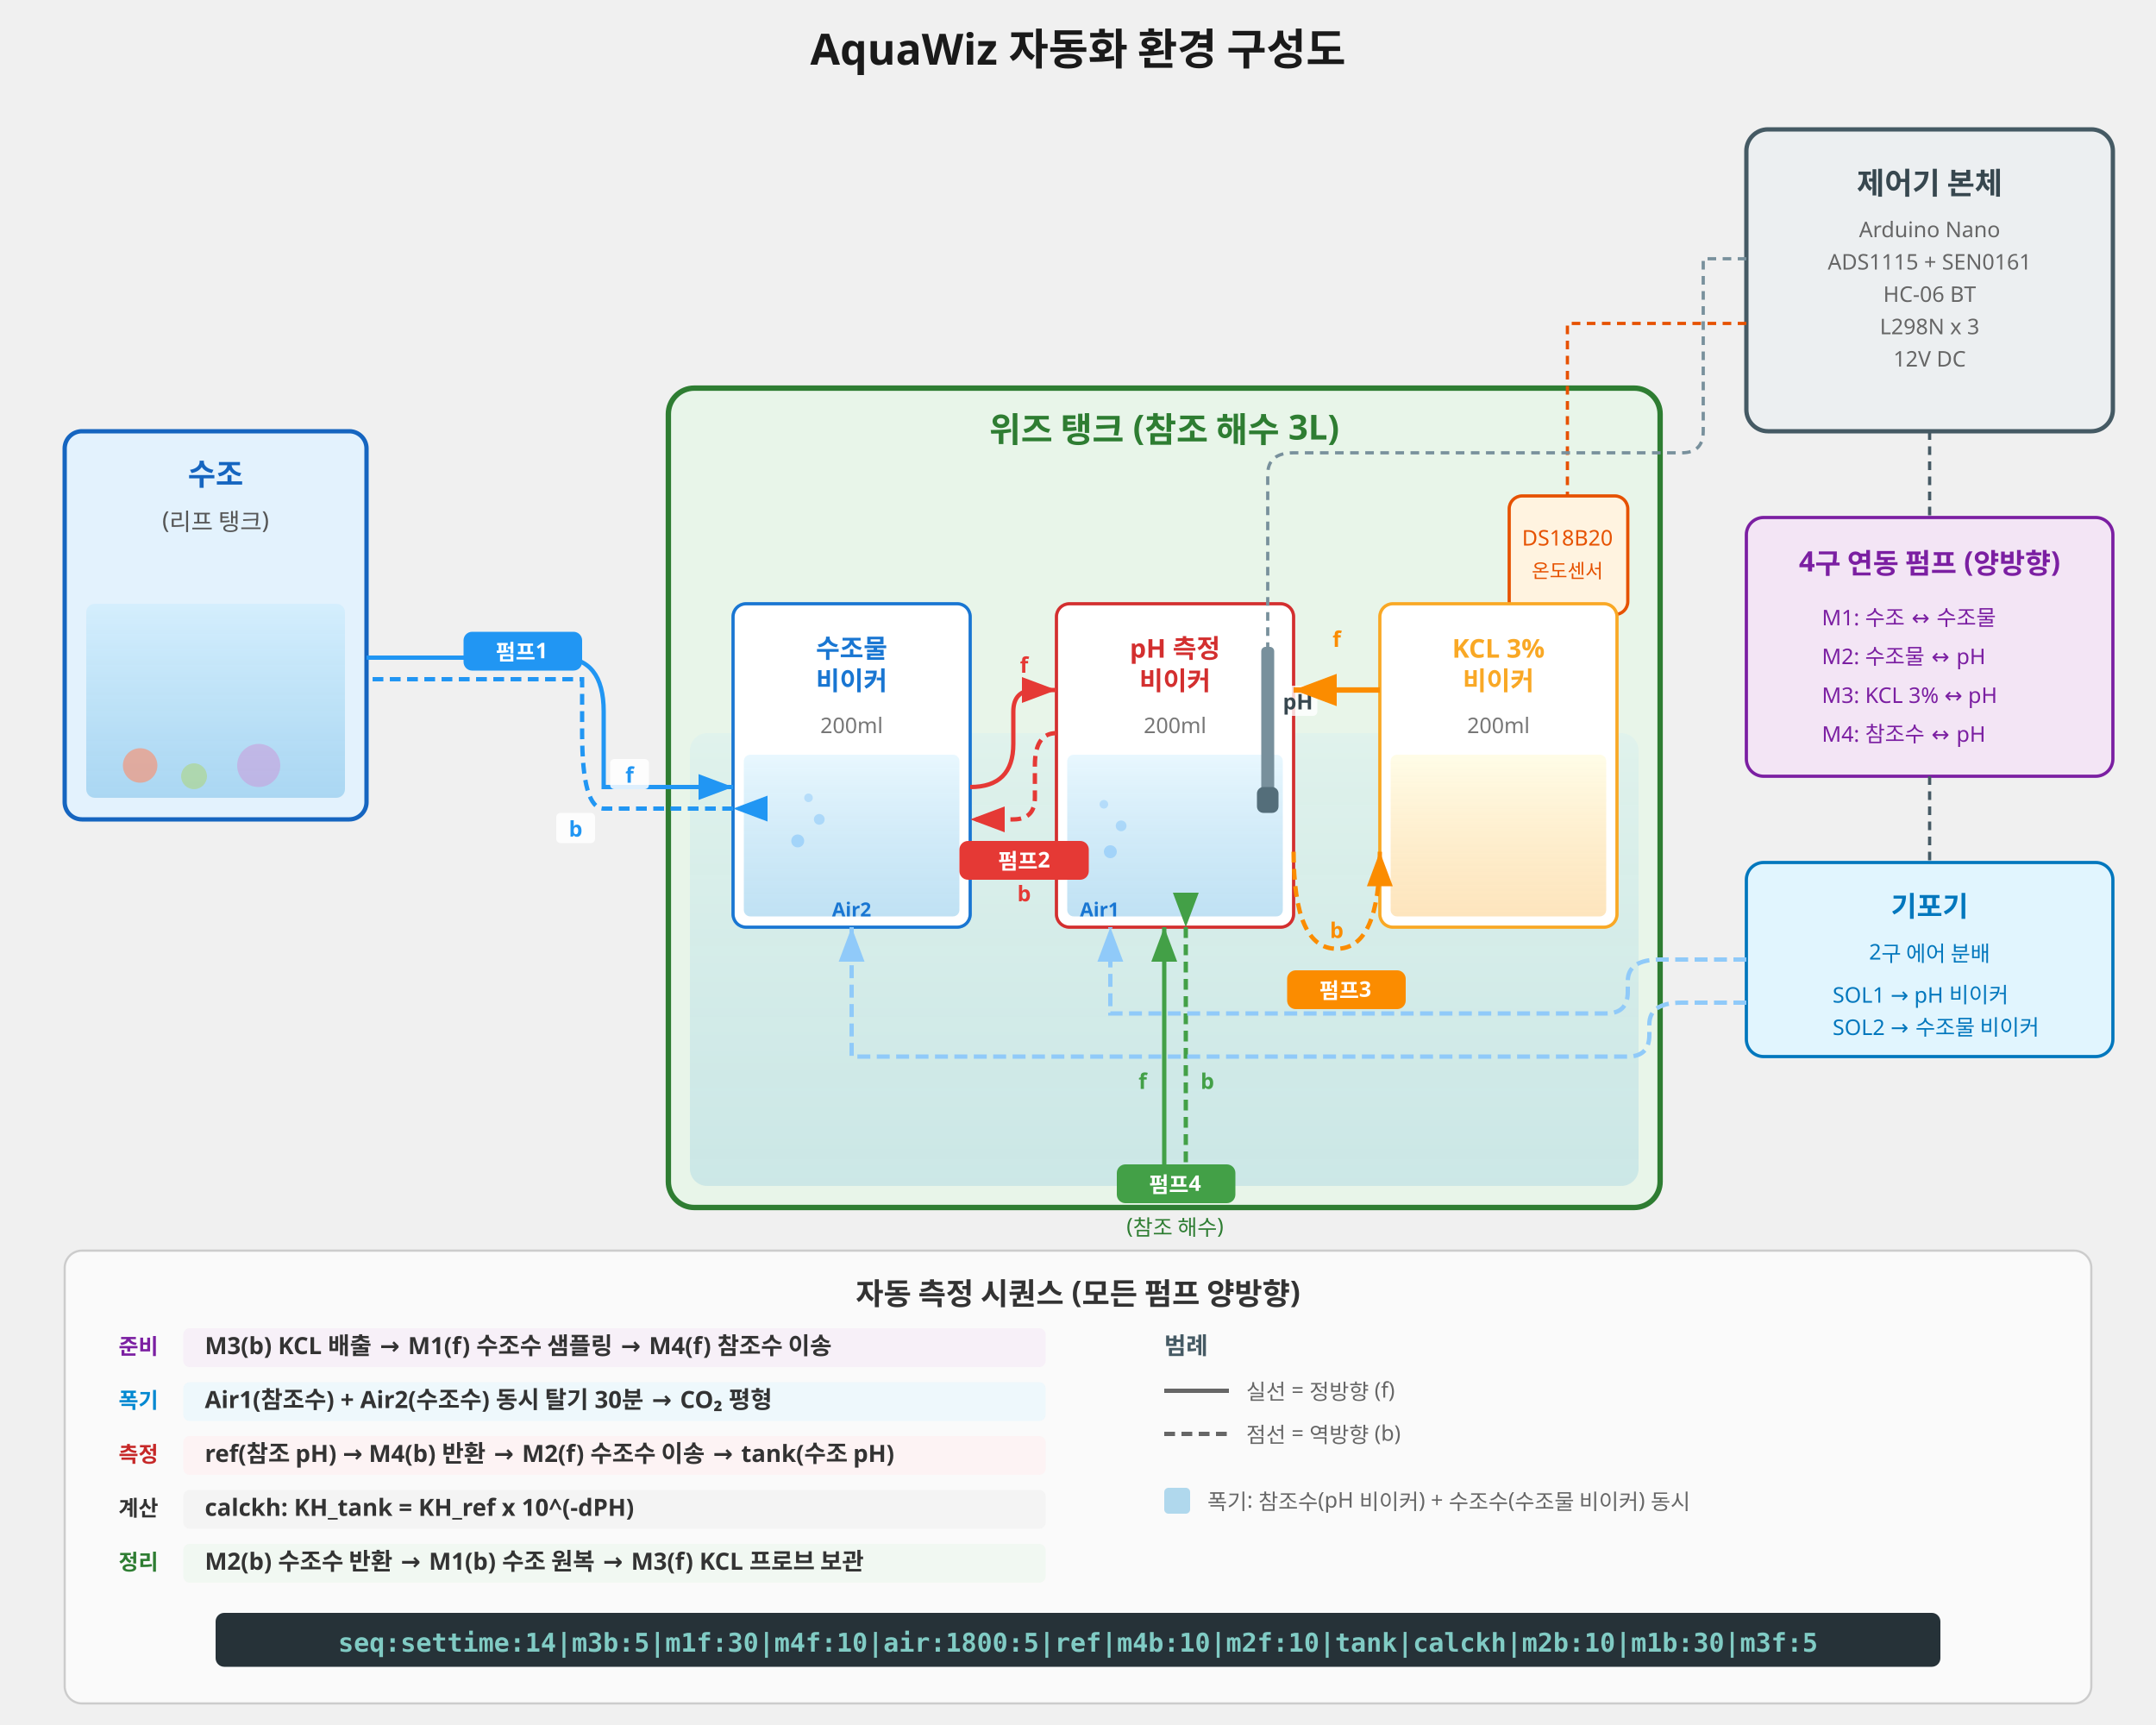
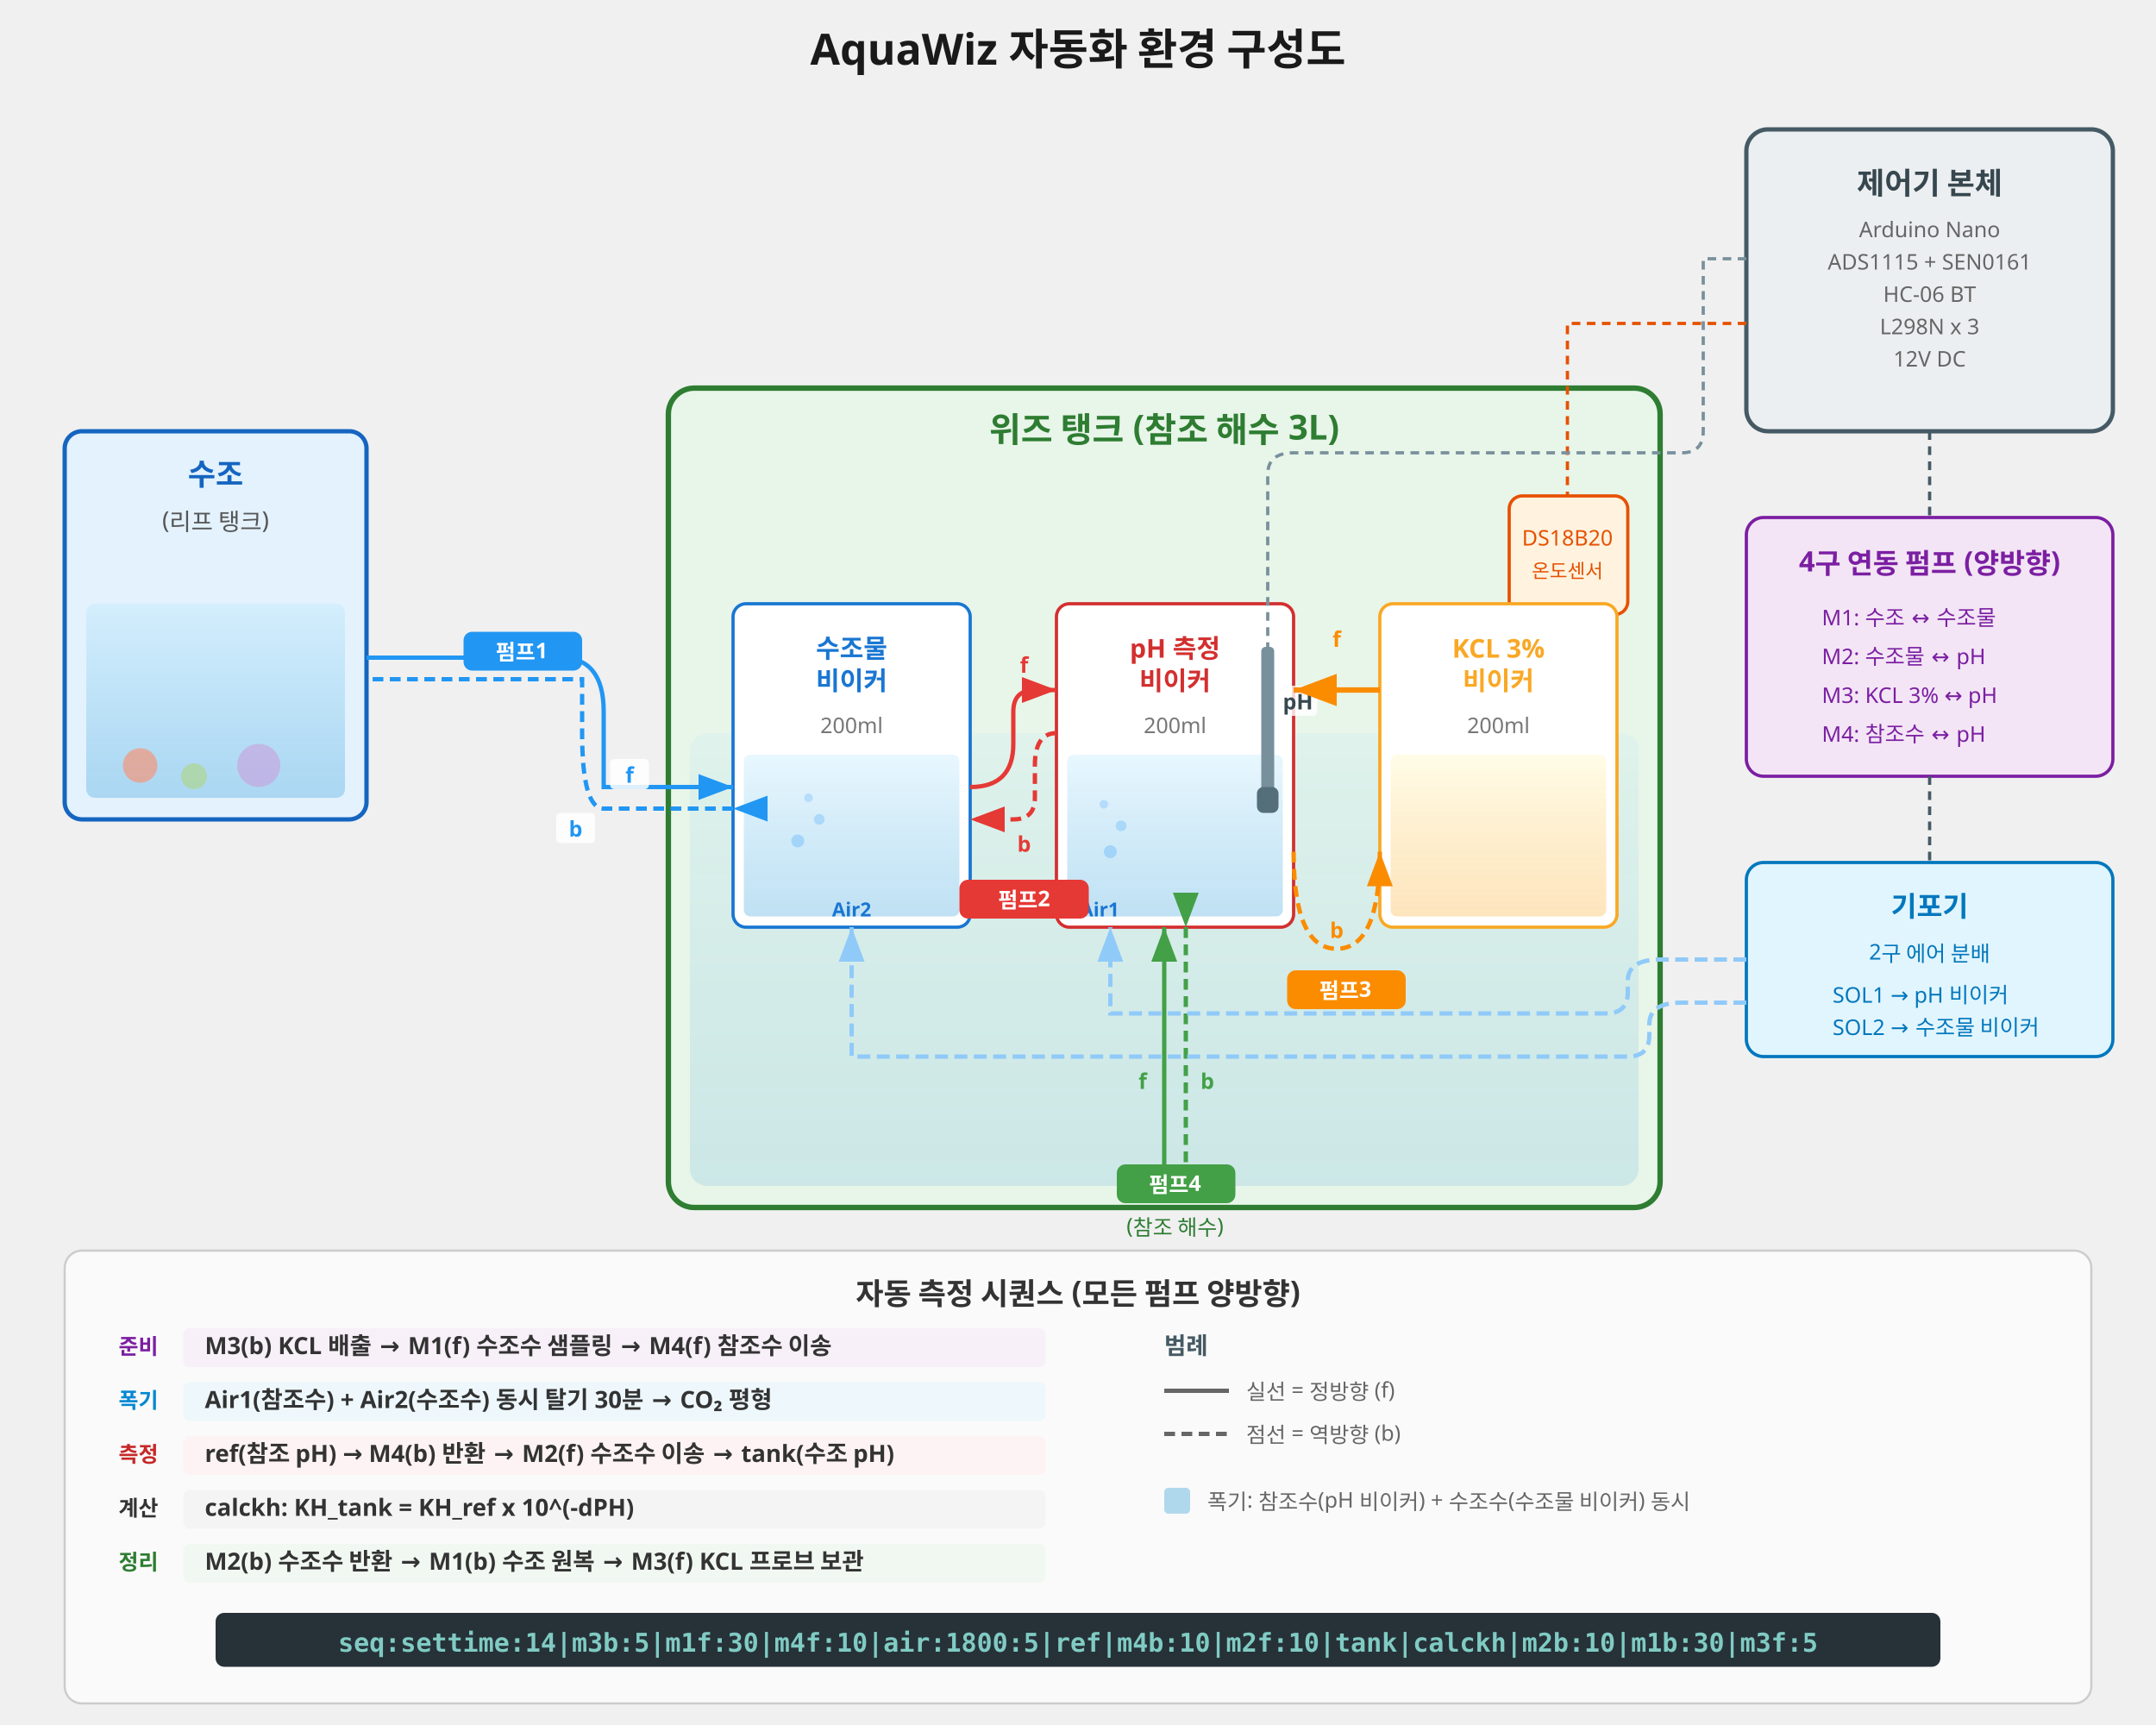
<svg xmlns="http://www.w3.org/2000/svg" viewBox="0 0 1000 800" font-family="'Malgun Gothic', 'Apple SD Gothic Neo', sans-serif" font-size="12">
  <defs>
    <marker id="arrow-blue" markerWidth="8" markerHeight="6" refX="8" refY="3" orient="auto">
      <path d="M0,0 L8,3 L0,6 Z" fill="#2196F3" />
    </marker>
    <marker id="arrow-red" markerWidth="8" markerHeight="6" refX="8" refY="3" orient="auto">
      <path d="M0,0 L8,3 L0,6 Z" fill="#e53935" />
    </marker>
    <marker id="arrow-green" markerWidth="8" markerHeight="6" refX="8" refY="3" orient="auto">
      <path d="M0,0 L8,3 L0,6 Z" fill="#43A047" />
    </marker>
    <marker id="arrow-orange" markerWidth="8" markerHeight="6" refX="8" refY="3" orient="auto">
      <path d="M0,0 L8,3 L0,6 Z" fill="#FB8C00" />
    </marker>
    <marker id="arrow-air" markerWidth="8" markerHeight="6" refX="8" refY="3" orient="auto">
      <path d="M0,0 L8,3 L0,6 Z" fill="#90CAF9" />
    </marker>
    <linearGradient id="water" x1="0" y1="0" x2="0" y2="1">
      <stop offset="0%" stop-color="#B3E5FC" stop-opacity="0.3" />
      <stop offset="100%" stop-color="#0288D1" stop-opacity="0.25" />
    </linearGradient>
    <linearGradient id="kcl" x1="0" y1="0" x2="0" y2="1">
      <stop offset="0%" stop-color="#FFF9C4" stop-opacity="0.4" />
      <stop offset="100%" stop-color="#F9A825" stop-opacity="0.3" />
    </linearGradient>
  </defs>
  <text x="500" y="30" text-anchor="middle" font-size="20" font-weight="bold" fill="#1a1a1a">AquaWiz 자동화 환경 구성도</text>
  <rect x="30" y="200" width="140" height="180" rx="8" fill="#E3F2FD" stroke="#1565C0" stroke-width="2" />
  <rect x="40" y="280" width="120" height="90" rx="4" fill="url(#water)" />
  <text x="100" y="225" text-anchor="middle" font-size="14" font-weight="bold" fill="#1565C0">수조</text>
  <text x="100" y="245" text-anchor="middle" font-size="11" fill="#555">(리프 탱크)</text>
  <circle cx="65" cy="355" r="8" fill="#FF8A65" opacity="0.6" />
  <circle cx="90" cy="360" r="6" fill="#AED581" opacity="0.6" />
  <circle cx="120" cy="355" r="10" fill="#CE93D8" opacity="0.5" />
  <rect x="310" y="180" width="460" height="380" rx="12" fill="#E8F5E9" stroke="#2E7D32" stroke-width="2.5" stroke-dasharray="none" />
  <text x="540" y="205" text-anchor="middle" font-size="16" font-weight="bold" fill="#2E7D32">위즈 탱크 (참조 해수 3L)</text>
  <rect x="320" y="340" width="440" height="210" rx="8" fill="url(#water)" opacity="0.5" />
  <rect x="700" y="230" width="55" height="55" rx="6" fill="#FFF3E0" stroke="#E65100" stroke-width="1.5" />
  <text x="727" y="253" text-anchor="middle" font-size="10" fill="#E65100">DS18B20</text>
  <text x="727" y="268" text-anchor="middle" font-size="9" fill="#E65100">온도센서</text>
  <line x1="727" y1="285" x2="727" y2="350" stroke="#E65100" stroke-width="2" stroke-dasharray="4,3" />
  <circle cx="727" cy="355" r="4" fill="#E65100" />
  <rect x="340" y="280" width="110" height="150" rx="6" fill="white" stroke="#1976D2" stroke-width="1.5" />
  <rect x="345" y="350" width="100" height="75" rx="3" fill="url(#water)" />
  <text x="395" y="305" text-anchor="middle" font-size="12" font-weight="bold" fill="#1976D2">수조물</text>
  <text x="395" y="320" text-anchor="middle" font-size="12" font-weight="bold" fill="#1976D2">비이커</text>
  <text x="395" y="340" text-anchor="middle" font-size="10" fill="#777">200ml</text>
  <circle cx="370" cy="390" r="3" fill="#90CAF9" opacity="0.7" />
  <circle cx="380" cy="380" r="2.5" fill="#90CAF9" opacity="0.6" />
  <circle cx="375" cy="370" r="2" fill="#90CAF9" opacity="0.5" />
  <text x="395" y="425" text-anchor="middle" font-size="9" fill="#1976D2" font-weight="bold">Air2</text>
  <rect x="490" y="280" width="110" height="150" rx="6" fill="white" stroke="#D32F2F" stroke-width="1.5" />
  <rect x="495" y="350" width="100" height="75" rx="3" fill="url(#water)" />
  <text x="545" y="305" text-anchor="middle" font-size="12" font-weight="bold" fill="#D32F2F">pH 측정</text>
  <text x="545" y="320" text-anchor="middle" font-size="12" font-weight="bold" fill="#D32F2F">비이커</text>
  <text x="545" y="340" text-anchor="middle" font-size="10" fill="#777">200ml</text>
  <rect x="585" y="300" width="6" height="70" rx="2" fill="#78909C" />
  <rect x="583" y="365" width="10" height="12" rx="3" fill="#546E7A" />
  <rect x="593" y="318" width="18" height="14" rx="2" fill="white" opacity="0.8" />
  <text x="602" y="329" text-anchor="middle" font-size="10" fill="#37474F" font-weight="bold">pH</text>
  <circle cx="515" cy="395" r="3" fill="#90CAF9" opacity="0.7" />
  <circle cx="520" cy="383" r="2.5" fill="#90CAF9" opacity="0.6" />
  <circle cx="512" cy="373" r="2" fill="#90CAF9" opacity="0.5" />
  <text x="510" y="425" text-anchor="middle" font-size="9" fill="#1976D2" font-weight="bold">Air1</text>
  <rect x="640" y="280" width="110" height="150" rx="6" fill="white" stroke="#F9A825" stroke-width="1.5" />
  <rect x="645" y="350" width="100" height="75" rx="3" fill="url(#kcl)" />
  <text x="695" y="305" text-anchor="middle" font-size="12" font-weight="bold" fill="#F9A825">KCL 3%</text>
  <text x="695" y="320" text-anchor="middle" font-size="12" font-weight="bold" fill="#F9A825">비이커</text>
  <text x="695" y="340" text-anchor="middle" font-size="10" fill="#777">200ml</text>
  <rect x="810" y="60" width="170" height="140" rx="10" fill="#ECEFF1" stroke="#455A64" stroke-width="2" />
  <text x="895" y="90" text-anchor="middle" font-size="14" font-weight="bold" fill="#37474F">제어기 본체</text>
  <text x="895" y="110" text-anchor="middle" font-size="10" fill="#666">Arduino Nano</text>
  <text x="895" y="125" text-anchor="middle" font-size="10" fill="#666">ADS1115 + SEN0161</text>
  <text x="895" y="140" text-anchor="middle" font-size="10" fill="#666">HC-06 BT</text>
  <text x="895" y="155" text-anchor="middle" font-size="10" fill="#666">L298N x 3</text>
  <text x="895" y="170" text-anchor="middle" font-size="10" fill="#666">12V DC</text>
  <rect x="810" y="240" width="170" height="120" rx="8" fill="#F3E5F5" stroke="#7B1FA2" stroke-width="1.5" />
  <text x="895" y="265" text-anchor="middle" font-size="13" font-weight="bold" fill="#7B1FA2">4구 연동 펌프 (양방향)</text>
  <text x="845" y="290" font-size="10" fill="#7B1FA2">M1: 수조 ↔ 수조물</text>
  <text x="845" y="308" font-size="10" fill="#7B1FA2">M2: 수조물 ↔ pH</text>
  <text x="845" y="326" font-size="10" fill="#7B1FA2">M3: KCL 3% ↔ pH</text>
  <text x="845" y="344" font-size="10" fill="#7B1FA2">M4: 참조수 ↔ pH</text>
  <rect x="810" y="400" width="170" height="90" rx="8" fill="#E1F5FE" stroke="#0277BD" stroke-width="1.5" />
  <text x="895" y="425" text-anchor="middle" font-size="13" font-weight="bold" fill="#0277BD">기포기</text>
  <text x="895" y="445" text-anchor="middle" font-size="10" fill="#0277BD">2구 에어 분배</text>
  <text x="850" y="465" font-size="10" fill="#0277BD">SOL1 → pH 비이커</text>
  <text x="850" y="480" font-size="10" fill="#0277BD">SOL2 → 수조물 비이커</text>
  <path d="M170,305 L260,305 Q280,305 280,330 L280,365 L340,365" fill="none" stroke="#2196F3" stroke-width="2" marker-end="url(#arrow-blue)" />
  <path d="M340,375 L280,375 Q270,375 270,340 L270,315 L170,315" fill="none" stroke="#2196F3" stroke-width="2" stroke-dasharray="5,3" marker-start="url(#arrow-blue)" />
  <rect x="215" y="293" width="55" height="18" rx="4" fill="#2196F3" />
  <text x="242" y="306" text-anchor="middle" font-size="10" fill="white" font-weight="bold">펌프1</text>
  <rect x="283" y="352" width="18" height="14" rx="2" fill="white" opacity="0.85" />
  <text x="292" y="363" text-anchor="middle" font-size="10" fill="#2196F3" font-weight="bold">f</text>
  <rect x="258" y="377" width="18" height="14" rx="2" fill="white" opacity="0.85" />
  <text x="267" y="388" text-anchor="middle" font-size="10" fill="#2196F3" font-weight="bold">b</text>
  <path d="M450,365 Q470,365 470,345 L470,330 Q470,320 480,320 L490,320" fill="none" stroke="#e53935" stroke-width="2" marker-end="url(#arrow-red)" />
  <path d="M490,340 Q480,340 480,355 L480,370 Q480,380 470,380 L450,380" fill="none" stroke="#e53935" stroke-width="2" stroke-dasharray="5,3" marker-end="url(#arrow-red)" />
-   <rect x="445" y="390" width="60" height="18" rx="4" fill="#e53935" />
-   <text x="475" y="403" text-anchor="middle" font-size="10" fill="white" font-weight="bold">펌프2</text>
+   <text x="475" y="395" text-anchor="middle" font-size="10" fill="#e53935" font-weight="bold">b</text>
+   <rect x="445" y="408" width="60" height="18" rx="4" fill="#e53935" />
+   <text x="475" y="421" text-anchor="middle" font-size="10" fill="white" font-weight="bold">펌프2</text>
  <text x="475" y="312" text-anchor="middle" font-size="10" fill="#e53935" font-weight="bold">f</text>
-   <text x="475" y="418" text-anchor="middle" font-size="10" fill="#e53935" font-weight="bold">b</text>
  <path d="M640,320 L600,320" fill="none" stroke="#FB8C00" stroke-width="2.5" marker-end="url(#arrow-orange)" />
  <path d="M600,395 Q600,440 620,440 L620,440 Q640,440 640,395" fill="none" stroke="#FB8C00" stroke-width="2" stroke-dasharray="5,3" marker-end="url(#arrow-orange)" />
  <rect x="597" y="450" width="55" height="18" rx="4" fill="#FB8C00" />
  <text x="624" y="463" text-anchor="middle" font-size="10" fill="white" font-weight="bold">펌프3</text>
  <text x="620" y="300" text-anchor="middle" font-size="10" fill="#FB8C00" font-weight="bold">f</text>
  <text x="620" y="435" text-anchor="middle" font-size="10" fill="#FB8C00" font-weight="bold">b</text>
  <path d="M540,540 L540,430" fill="none" stroke="#43A047" stroke-width="2" marker-end="url(#arrow-green)" />
  <path d="M550,430 L550,540" fill="none" stroke="#43A047" stroke-width="2" stroke-dasharray="5,3" marker-start="url(#arrow-green)" />
  <rect x="518" y="540" width="55" height="18" rx="4" fill="#43A047" />
  <text x="545" y="553" text-anchor="middle" font-size="10" fill="white" font-weight="bold">펌프4</text>
  <text x="545" y="572" text-anchor="middle" font-size="10" fill="#2E7D32">(참조 해수)</text>
  <text x="530" y="505" text-anchor="middle" font-size="10" fill="#43A047" font-weight="bold">f</text>
  <text x="560" y="505" text-anchor="middle" font-size="10" fill="#43A047" font-weight="bold">b</text>
  <path d="M810,445 L770,445 Q755,445 755,455 L755,460 Q755,470 745,470 L515,470 L515,430" fill="none" stroke="#90CAF9" stroke-width="2" stroke-dasharray="6,3" marker-end="url(#arrow-air)" />
  <path d="M810,465 L780,465 Q765,465 765,475 L765,480 Q765,490 755,490 L395,490 L395,430" fill="none" stroke="#90CAF9" stroke-width="2" stroke-dasharray="6,3" marker-end="url(#arrow-air)" />
  <line x1="895" y1="200" x2="895" y2="240" stroke="#455A64" stroke-width="1.5" stroke-dasharray="4,3" />
  <line x1="895" y1="360" x2="895" y2="400" stroke="#455A64" stroke-width="1.5" stroke-dasharray="4,3" />
  <path d="M810,150 L727,150 L727,230" fill="none" stroke="#E65100" stroke-width="1.5" stroke-dasharray="4,3" />
  <path d="M810,120 L790,120 L790,200 Q790,210 780,210 L600,210 Q588,210 588,220 L588,300" fill="none" stroke="#78909C" stroke-width="1.5" stroke-dasharray="4,3" />
  <rect x="30" y="580" width="940" height="210" rx="8" fill="#FAFAFA" stroke="#CCC" stroke-width="1" />
  <text x="500" y="605" text-anchor="middle" font-size="14" font-weight="bold" fill="#333">자동 측정 시퀀스 (모든 펌프 양방향)</text>
  <text x="55" y="628" font-size="10" font-weight="bold" fill="#7B1FA2">준비</text>
  <rect x="85" y="616" width="400" height="18" rx="3" fill="#F3E5F5" opacity="0.5" />
  <text x="95" y="628" font-size="11" fill="#333" font-weight="bold">M3(b) KCL 배출 → M1(f) 수조수 샘플링 → M4(f) 참조수 이송</text>
  <text x="55" y="653" font-size="10" font-weight="bold" fill="#0288D1">폭기</text>
  <rect x="85" y="641" width="400" height="18" rx="3" fill="#E1F5FE" opacity="0.5" />
  <text x="95" y="653" font-size="11" fill="#333" font-weight="bold">Air1(참조수) + Air2(수조수) 동시 탈기 30분 → CO₂ 평형</text>
  <text x="55" y="678" font-size="10" font-weight="bold" fill="#C62828">측정</text>
  <rect x="85" y="666" width="400" height="18" rx="3" fill="#FFEBEE" opacity="0.5" />
  <text x="95" y="678" font-size="11" fill="#333" font-weight="bold">ref(참조 pH) → M4(b) 반환 → M2(f) 수조수 이송 → tank(수조 pH)</text>
  <text x="55" y="703" font-size="10" font-weight="bold" fill="#333">계산</text>
  <rect x="85" y="691" width="400" height="18" rx="3" fill="#EEEEEE" opacity="0.5" />
  <text x="95" y="703" font-size="11" fill="#333" font-weight="bold">calckh: KH_tank = KH_ref x 10^(-dPH)</text>
  <text x="55" y="728" font-size="10" font-weight="bold" fill="#2E7D32">정리</text>
  <rect x="85" y="716" width="400" height="18" rx="3" fill="#E8F5E9" opacity="0.5" />
  <text x="95" y="728" font-size="11" fill="#333" font-weight="bold">M2(b) 수조수 반환 → M1(b) 수조 원복 → M3(f) KCL 프로브 보관</text>
  <text x="540" y="628" font-size="11" font-weight="bold" fill="#455A64">범례</text>
  <line x1="540" y1="645" x2="570" y2="645" stroke="#666" stroke-width="2" />
  <text x="578" y="649" font-size="10" fill="#666">실선 = 정방향 (f)</text>
  <line x1="540" y1="665" x2="570" y2="665" stroke="#666" stroke-width="2" stroke-dasharray="5,3" />
  <text x="578" y="669" font-size="10" fill="#666">점선 = 역방향 (b)</text>
  <rect x="540" y="690" width="12" height="12" rx="2" fill="#0288D1" opacity="0.3" />
  <text x="560" y="700" font-size="10" fill="#666">폭기: 참조수(pH 비이커) + 수조수(수조물 비이커) 동시</text>
  <rect x="100" y="748" width="800" height="25" rx="4" fill="#263238" />
  <text x="500" y="766" text-anchor="middle" font-size="12" fill="#80CBC4" font-weight="bold" font-family="monospace, 'Malgun Gothic'">seq:settime:14|m3b:5|m1f:30|m4f:10|air:1800:5|ref|m4b:10|m2f:10|tank|calckh|m2b:10|m1b:30|m3f:5</text>
</svg>
